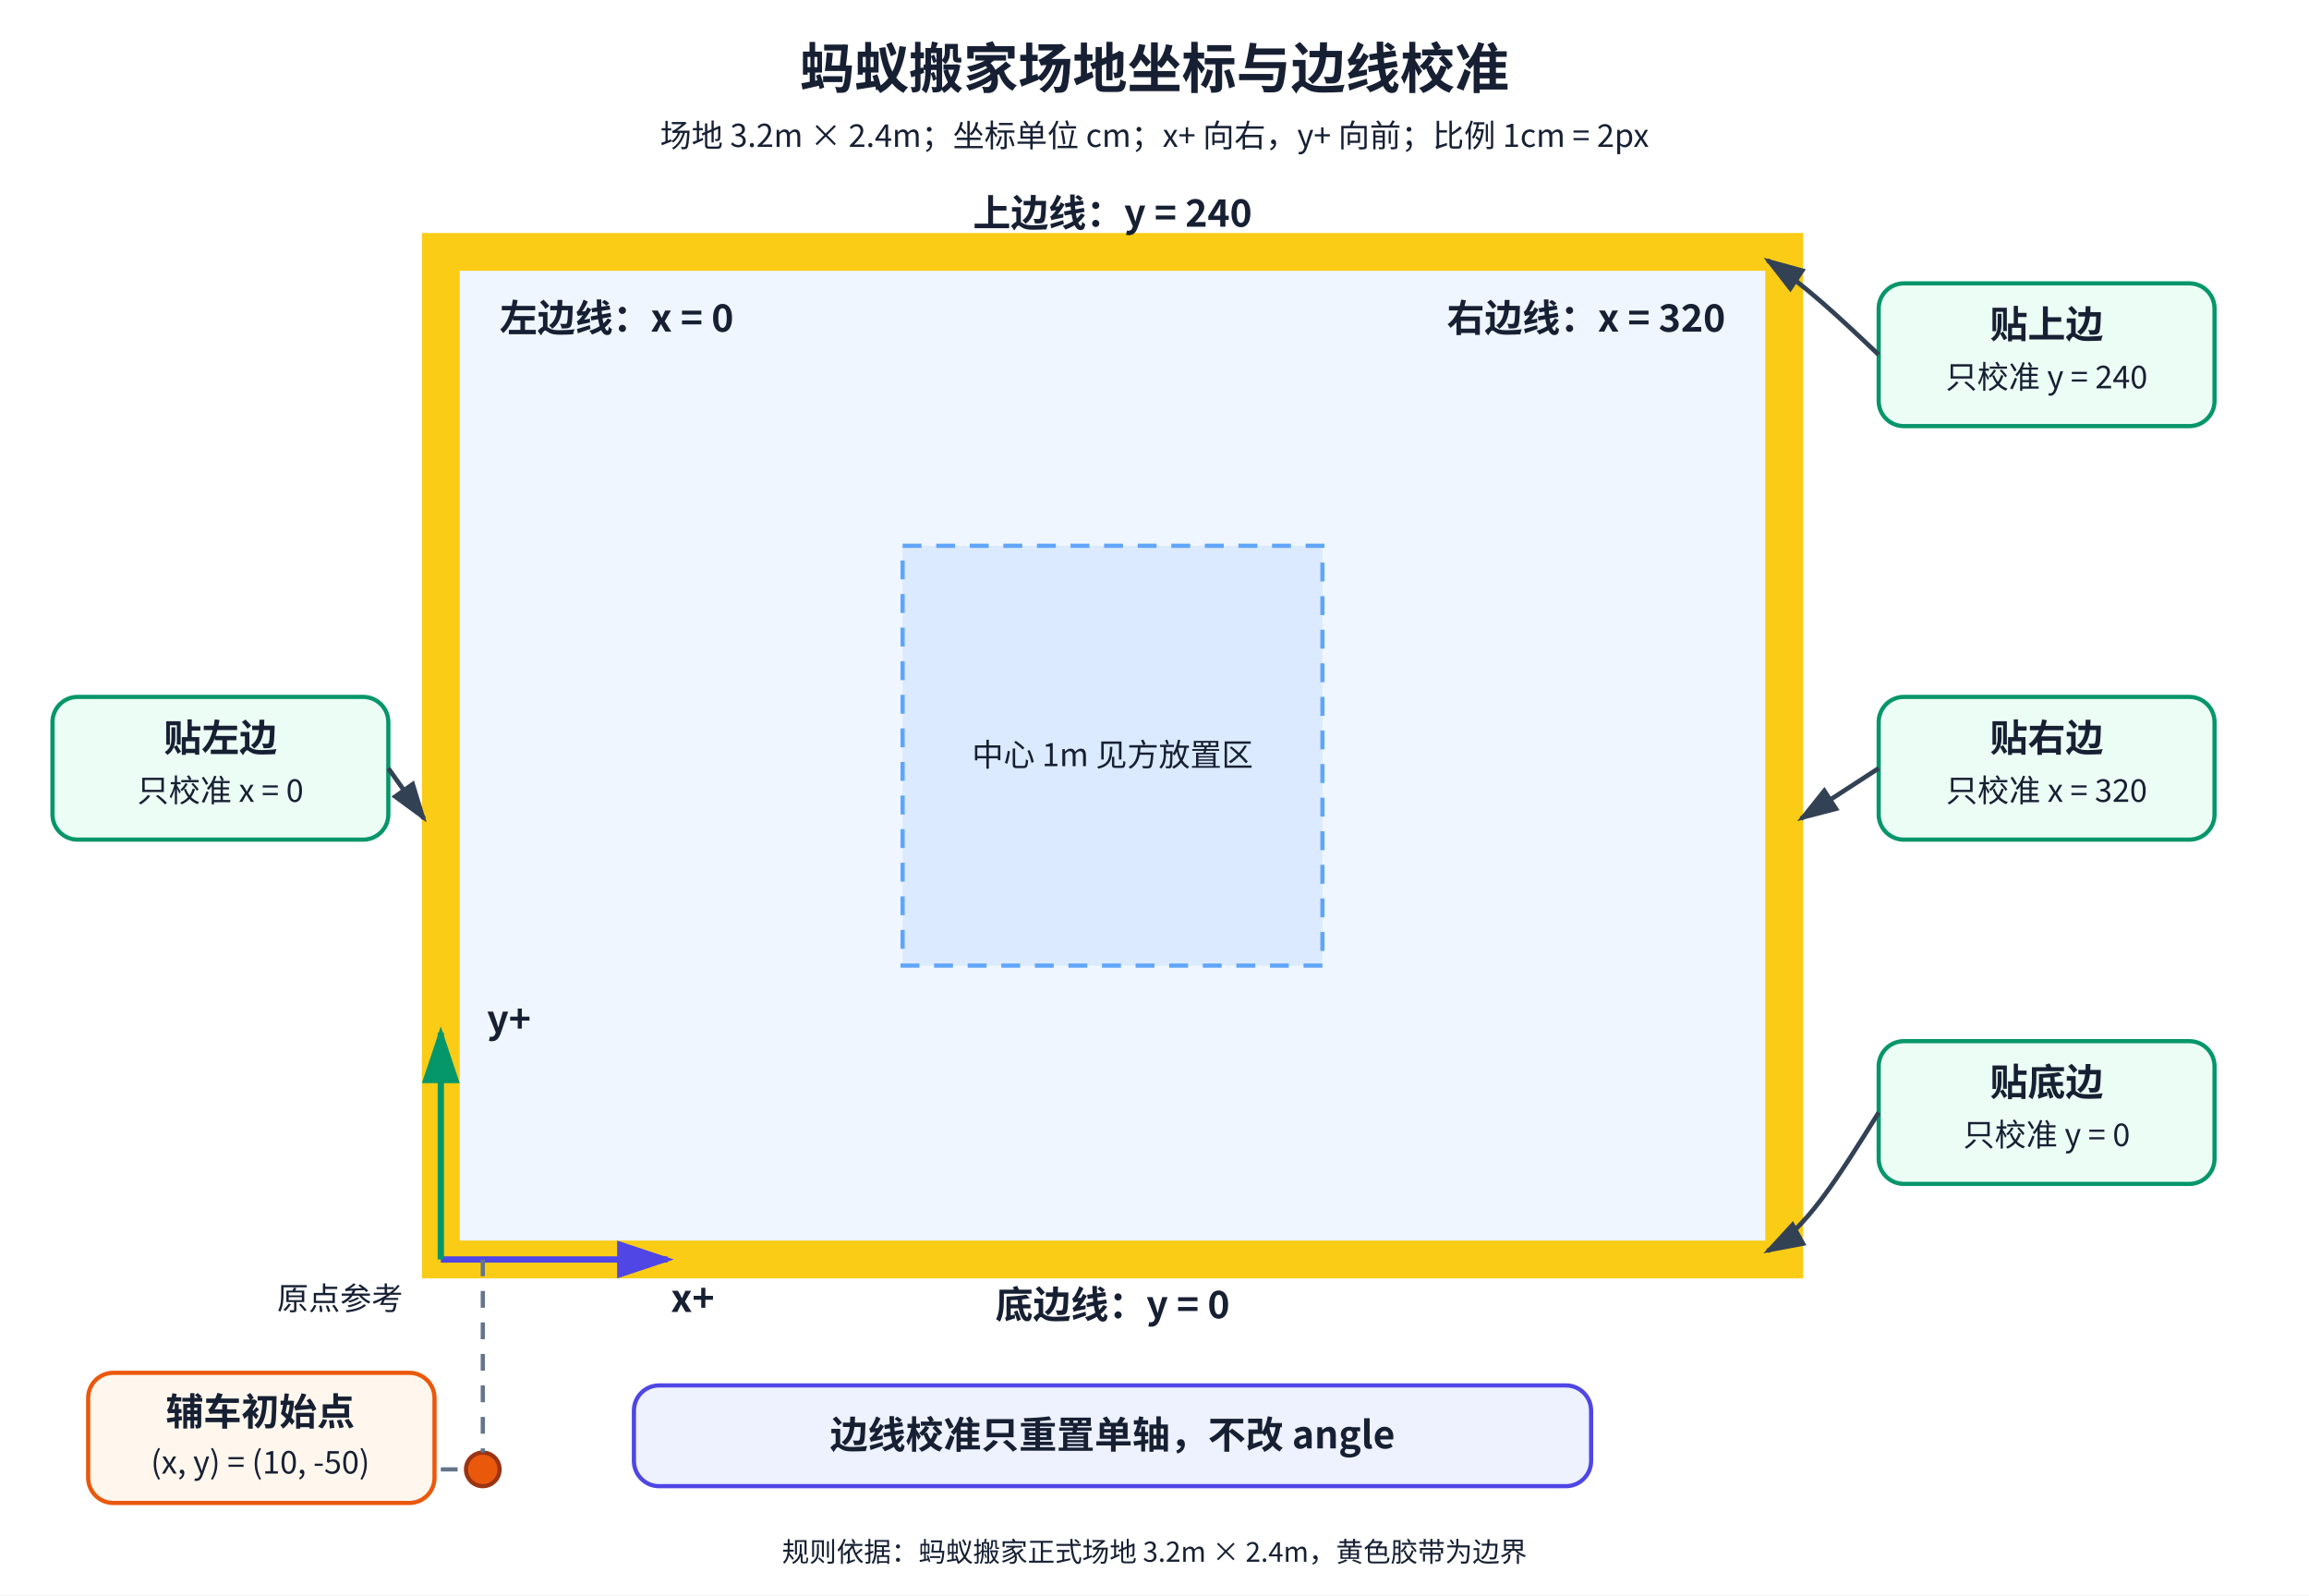
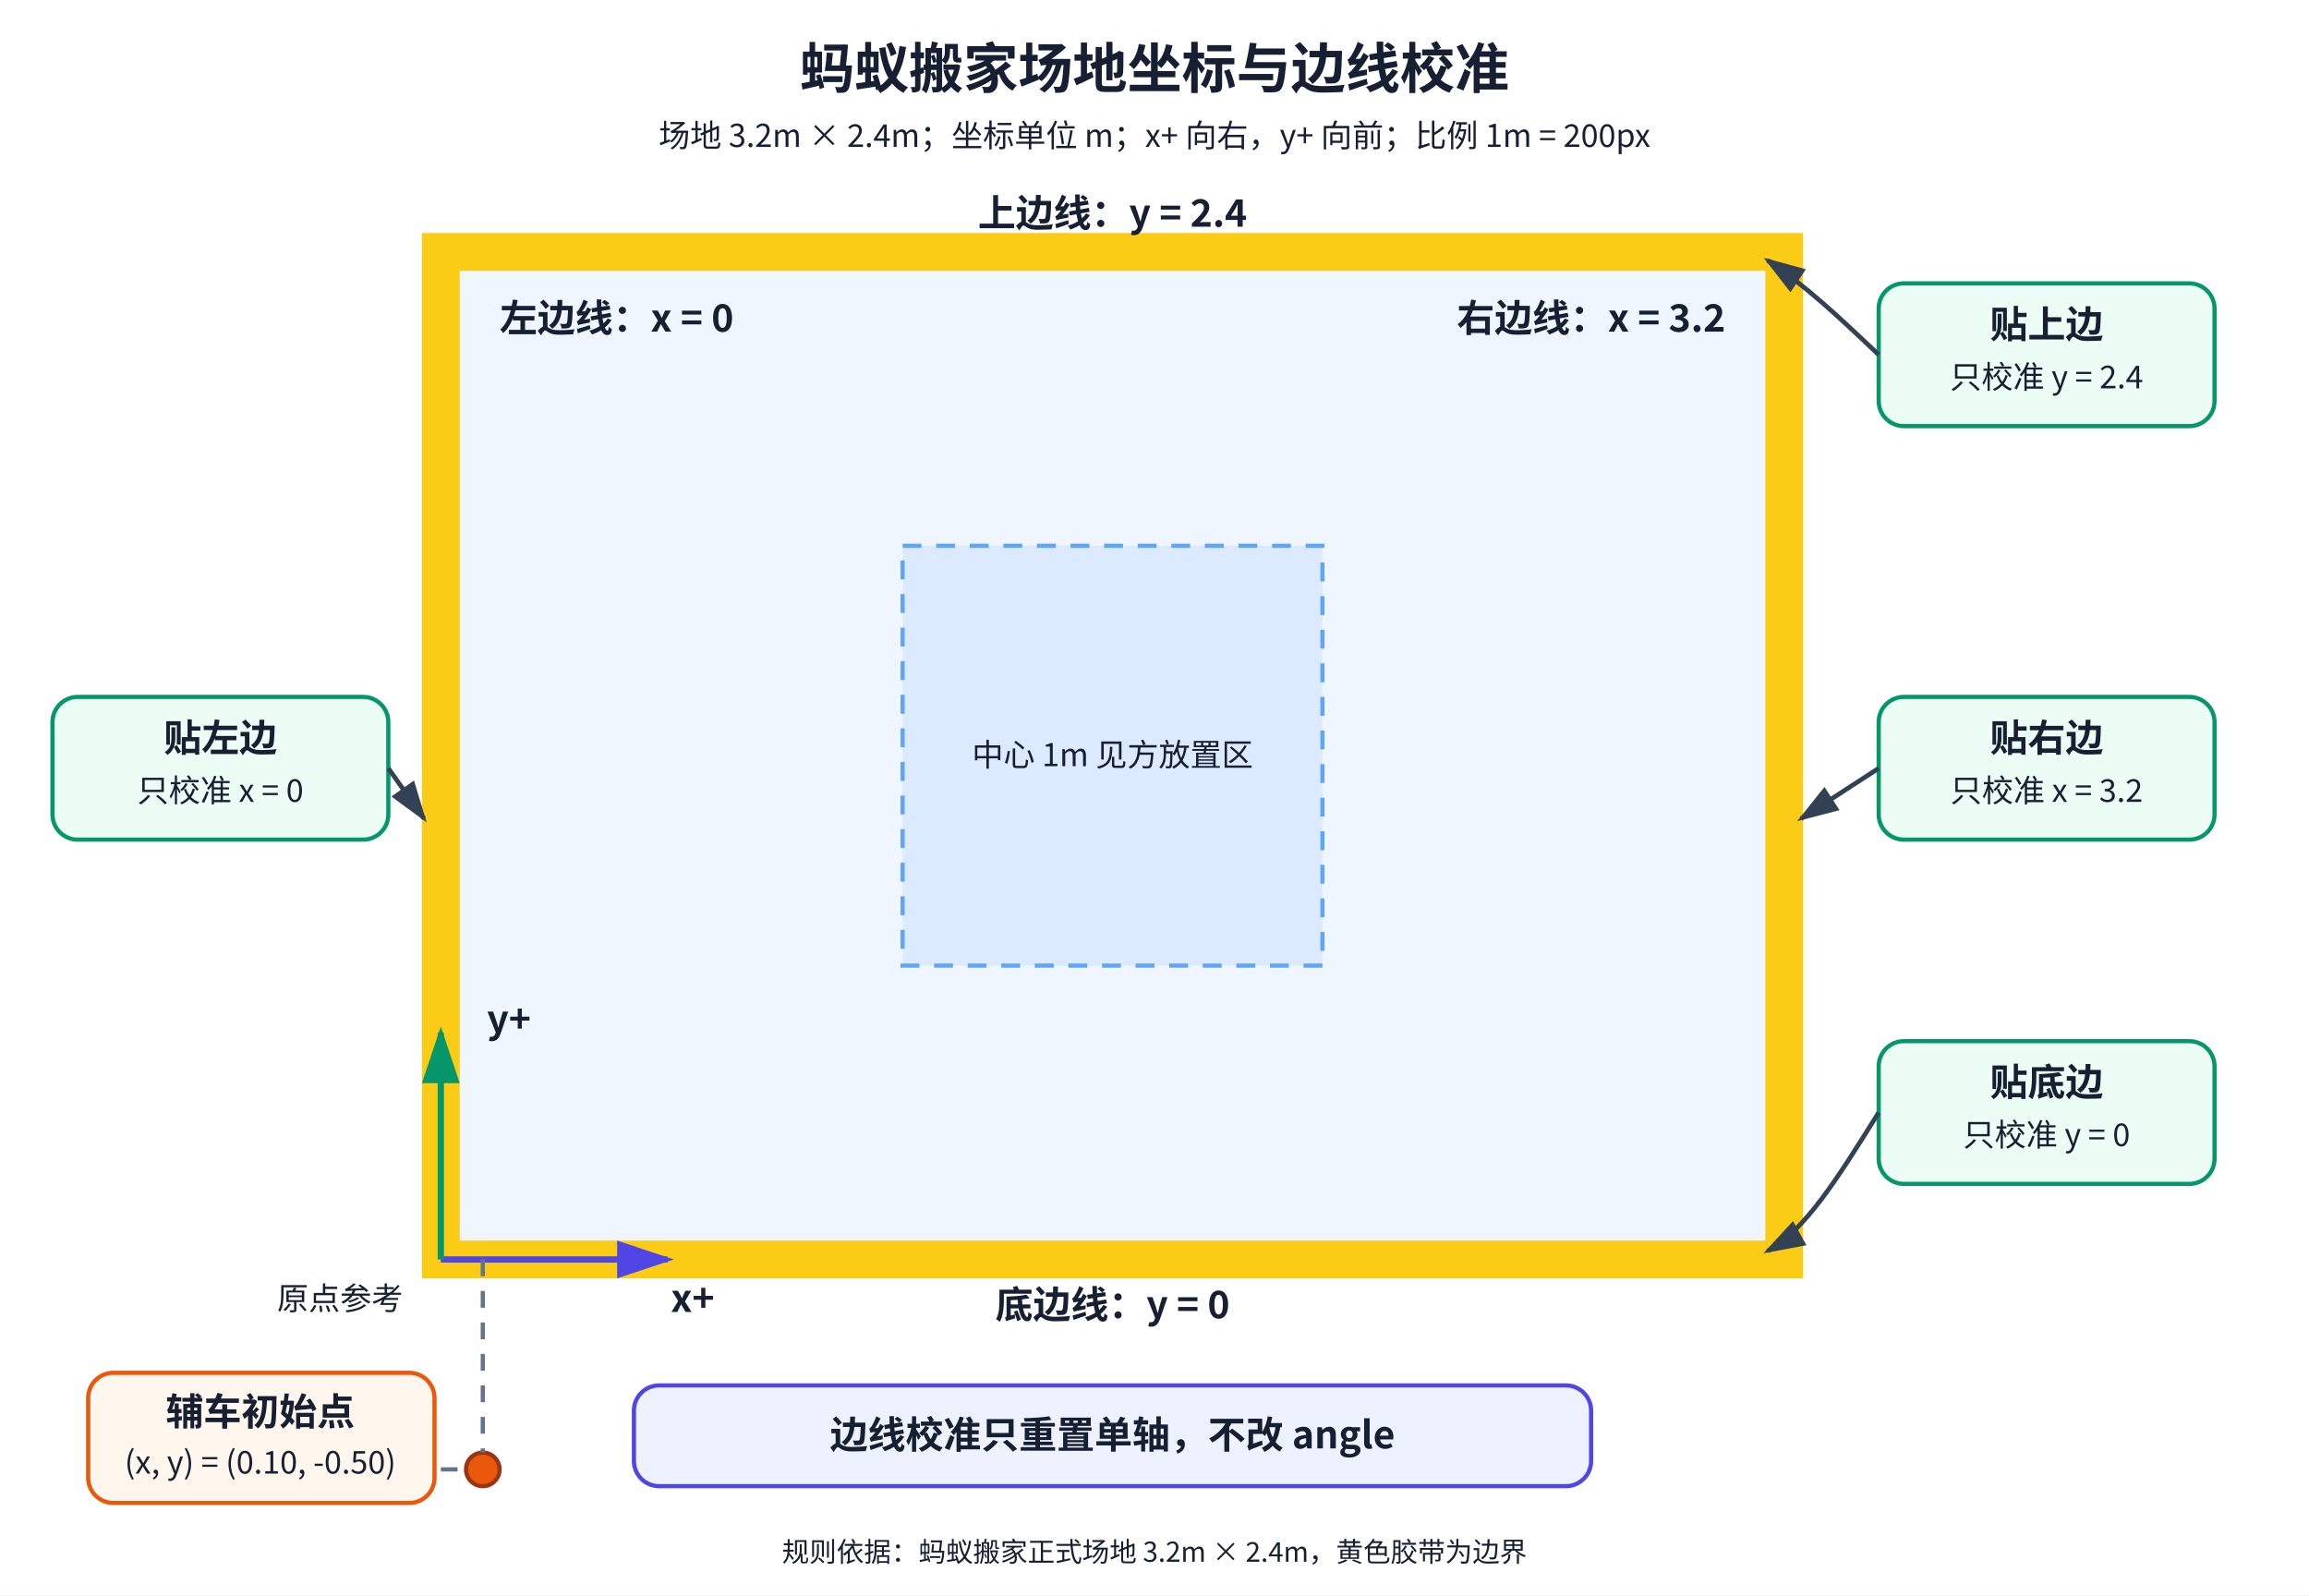
<svg xmlns="http://www.w3.org/2000/svg" width="1100" height="760" viewBox="0 0 1100 760">
  <style>
text{font-family:"Noto Sans CJK SC","PingFang SC","Microsoft YaHei",Arial,sans-serif;fill:#172033}
.title{font-size:26px;font-weight:700}
.label{font-size:18px;font-weight:600}
.small{font-size:15px}
.tiny{font-size:13px}
.field{fill:#eff6ff;stroke:#334155;stroke-width:2}
.border{fill:none;stroke:#facc15;stroke-width:18}
.accent{fill:#eef2ff;stroke:#4f46e5;stroke-width:2;rx:12}
.good{fill:#ecfdf5;stroke:#059669;stroke-width:2;rx:12}
.warn{fill:#fff7ed;stroke:#ea580c;stroke-width:2;rx:12}
.box{fill:#f8fafc;stroke:#334155;stroke-width:2;rx:12}
.line{stroke:#334155;stroke-width:2.2;fill:none}
.dash{stroke:#64748b;stroke-width:2;stroke-dasharray:8 7;fill:none}
.axisx{stroke:#4f46e5;stroke-width:3;fill:none}
.axisy{stroke:#059669;stroke-width:3;fill:none}
</style>
  <defs>
    <marker id="arrowDark" markerWidth="10" markerHeight="10" refX="8" refY="3" orient="auto" markerUnits="strokeWidth">
      <path d="M0,0 L0,6 L9,3 z" fill="#334155" />
    </marker>
    <marker id="arrowX" markerWidth="10" markerHeight="10" refX="8" refY="3" orient="auto" markerUnits="strokeWidth">
      <path d="M0,0 L0,6 L9,3 z" fill="#4f46e5" />
    </marker>
    <marker id="arrowY" markerWidth="10" markerHeight="10" refX="8" refY="3" orient="auto" markerUnits="strokeWidth">
      <path d="M0,0 L0,6 L9,3 z" fill="#059669" />
    </marker>
  </defs>
  <rect width="100%" height="100%" fill="white" />
  <text x="550" y="42" text-anchor="middle" class="title">蚂蚁搬家场地坐标与边线校准</text>
-   <text x="550" y="70" text-anchor="middle" class="small">场地 3.2m × 2.4m；坐标单位 cm；x+ 向右，y+ 向前；比例 1cm = 2px</text>
+   <text x="550" y="70" text-anchor="middle" class="small">场地 3.2m × 2.4m；坐标单位 m；x+ 向右，y+ 向前；比例 1m = 200px</text>
  <rect x="210" y="120" width="640" height="480" class="field" />
  <rect x="210" y="120" width="640" height="480" class="border" />
  <rect x="430" y="260" width="200" height="200" fill="#dbeafe" stroke="#60a5fa" stroke-width="2" stroke-dasharray="9 7" />
  <text x="530" y="365" text-anchor="middle" class="small">中心 1m 见方放置区</text>
  <path d="M210,600 L318,600" class="axisx" marker-end="url(#arrowX)" />
  <path d="M210,600 L210,492" class="axisy" marker-end="url(#arrowY)" />
  <text x="330" y="625" text-anchor="middle" class="label" fill="#4f46e5">x+</text>
  <text x="232" y="492" class="label" fill="#059669">y+</text>
  <text x="132" y="624" class="small">原点参考</text>
-   <text x="530" y="108" text-anchor="middle" class="label">上边线：y = 240</text>
+   <text x="530" y="108" text-anchor="middle" class="label">上边线：y = 2.4</text>
  <text x="530" y="628" text-anchor="middle" class="label">底边线：y = 0</text>
  <text x="238" y="158" class="label">左边线：x = 0</text>
-   <text x="822" y="158" text-anchor="end" class="label">右边线：x = 320</text>
+   <text x="822" y="158" text-anchor="end" class="label">右边线：x = 3.2</text>
  <circle cx="230" cy="700" r="8" fill="#ea580c" stroke="#9a3412" stroke-width="2" />
  <path d="M230,600 L230,692" class="dash" />
  <path d="M210,700 L222,700" class="dash" />
  <rect x="42" y="654" width="165" height="62" class="warn" />
  <text x="124" y="679" text-anchor="middle" class="label">辅车初始点</text>
-   <text x="124" y="702" text-anchor="middle" class="small">(x, y) = (10, -50)</text>
+   <text x="124" y="702" text-anchor="middle" class="small">(x, y) = (0.10, -0.50)</text>
  <rect x="895" y="135" width="160" height="68" class="good" />
  <text x="975" y="161" text-anchor="middle" class="label">贴上边</text>
-   <text x="975" y="185" text-anchor="middle" class="small">只校准 y = 240</text>
+   <text x="975" y="185" text-anchor="middle" class="small">只校准 y = 2.4</text>
  <path d="M895,169 C875,150 860,136 842,124" class="line" marker-end="url(#arrowDark)" />
  <rect x="895" y="332" width="160" height="68" class="good" />
  <text x="975" y="358" text-anchor="middle" class="label">贴右边</text>
-   <text x="975" y="382" text-anchor="middle" class="small">只校准 x = 320</text>
+   <text x="975" y="382" text-anchor="middle" class="small">只校准 x = 3.2</text>
  <path d="M895,366 L858,390" class="line" marker-end="url(#arrowDark)" />
  <rect x="895" y="496" width="160" height="68" class="good" />
  <text x="975" y="522" text-anchor="middle" class="label">贴底边</text>
  <text x="975" y="546" text-anchor="middle" class="small">只校准 y = 0</text>
  <path d="M895,530 C875,562 860,586 842,596" class="line" marker-end="url(#arrowDark)" />
  <rect x="25" y="332" width="160" height="68" class="good" />
  <text x="105" y="358" text-anchor="middle" class="label">贴左边</text>
  <text x="105" y="382" text-anchor="middle" class="small">只校准 x = 0</text>
  <path d="M185,366 L202,390" class="line" marker-end="url(#arrowDark)" />
  <rect x="302" y="660" width="456" height="48" class="accent" />
  <text x="530" y="690" text-anchor="middle" class="label">边线校准只重置单轴，不改 angle</text>
  <text x="550" y="744" text-anchor="middle" class="tiny">规则依据：蚂蚁搬家正式场地 3.2m × 2.4m，黄色胶带为边界</text>
</svg>
